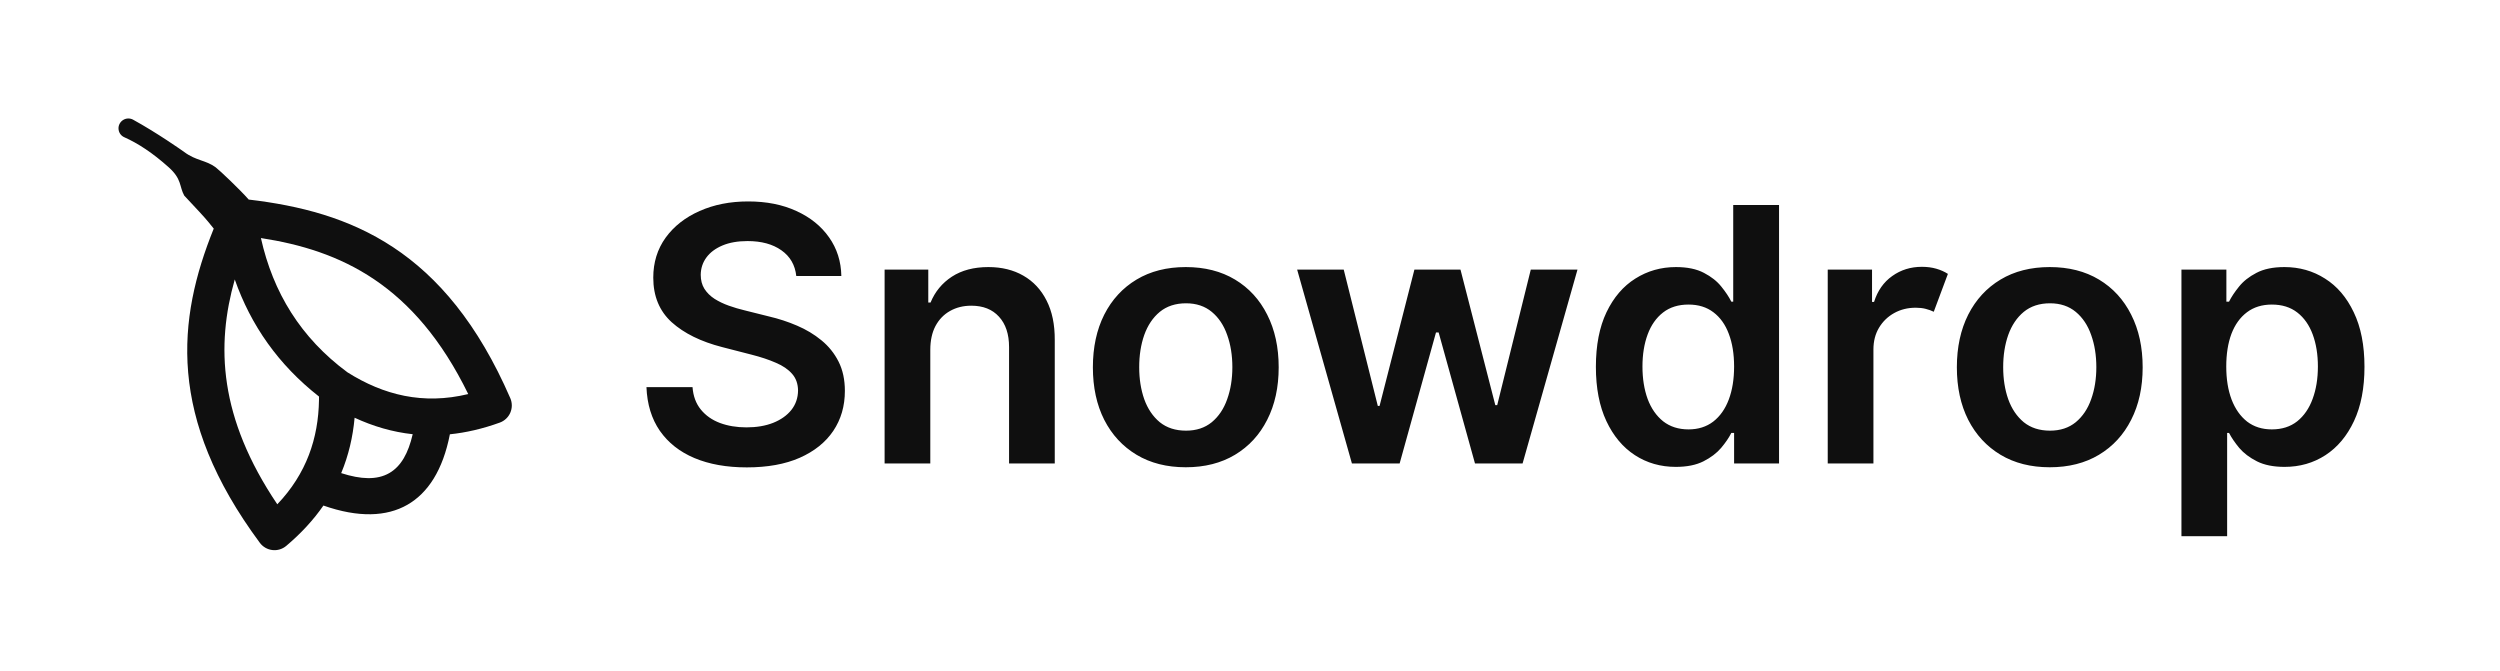
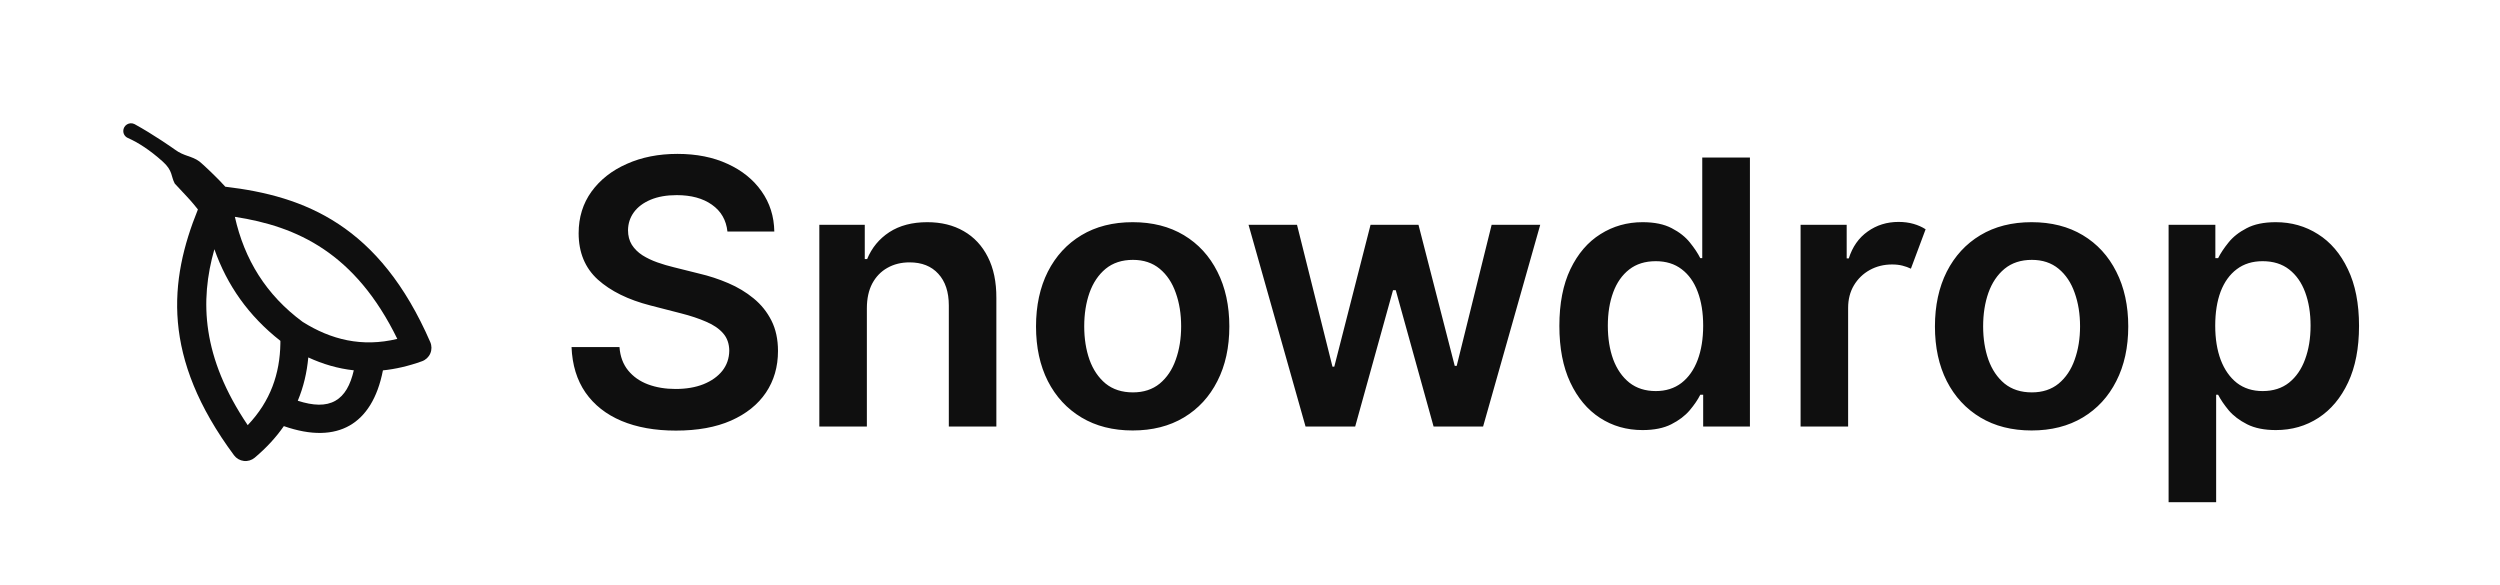
- <svg xmlns="http://www.w3.org/2000/svg" width="1055" height="283" viewBox="0 0 1055 283" fill="none">
-   <path fill-rule="evenodd" clip-rule="evenodd" d="M90.199 96.473C88.911 94.856 87.134 92.603 84.132 89.385C79.308 84.213 77.796 82.632 77.742 82.534C75.611 78.638 76.8 75.625 71.228 70.625C64.409 64.507 58.166 60.452 52.498 57.936C50.99 57.297 50.01 55.818 50.01 54.179L50 54.176C49.999 52.718 50.76 51.365 52.006 50.607C53.252 49.85 54.803 49.797 56.097 50.469C66.205 56.016 76.931 63.541 77.742 64.145C82.806 67.917 86.86 67.518 91.031 70.625C92.696 71.865 101.378 80.124 104.951 84.214C147.877 89.273 187.959 104.986 215.346 168.029C216.194 169.98 216.197 172.194 215.355 174.147C214.512 176.1 212.9 177.618 210.9 178.341C203.617 180.973 196.609 182.579 189.847 183.27C186.919 198.335 180.586 208.049 171.925 213.01C163.127 218.05 151.278 218.537 136.481 213.339C132.348 219.306 127.167 224.992 120.798 230.361C119.172 231.732 117.052 232.369 114.939 232.122C112.827 231.875 110.911 230.765 109.645 229.056C70.429 176.095 74.725 134.782 90.199 96.473ZM134.625 167.348C117.5 153.921 105.879 137.316 99.073 117.932C91.143 145.832 92.331 176.172 117.019 212.814C129.352 199.871 134.357 184.962 134.615 168.783C134.615 168.778 134.615 168.772 134.615 168.767C134.623 168.295 134.626 167.822 134.625 167.348ZM143.984 199.655C152.318 202.339 159.064 202.626 164.268 199.645C169.239 196.797 172.315 191.23 174.159 183.239C165.616 182.311 157.469 179.905 149.647 176.288C148.913 184.386 147.099 192.195 143.984 199.655ZM110.105 100.457C115.218 123.405 126.902 142.56 146.623 157.119C161.86 166.714 178.548 170.909 197.593 166.295C174.963 119.957 143.763 105.636 110.105 100.457Z" fill="#0F0F0F" />
-   <path d="M336.031 116.486C335.533 111.834 333.438 108.211 329.745 105.619C326.087 103.027 321.329 101.731 315.469 101.731C311.35 101.731 307.817 102.352 304.869 103.595C301.922 104.838 299.667 106.525 298.104 108.655C296.542 110.786 295.743 113.219 295.707 115.953C295.707 118.226 296.222 120.197 297.252 121.866C298.317 123.535 299.756 124.955 301.567 126.127C303.378 127.263 305.384 128.222 307.586 129.003C309.788 129.785 312.007 130.442 314.244 130.974L324.472 133.531C328.591 134.49 332.55 135.786 336.35 137.42C340.185 139.053 343.612 141.113 346.631 143.599C349.685 146.084 352.099 149.085 353.875 152.601C355.651 156.116 356.538 160.236 356.538 164.959C356.538 171.351 354.905 176.979 351.638 181.844C348.371 186.674 343.648 190.456 337.469 193.19C331.325 195.889 323.886 197.238 315.15 197.238C306.663 197.238 299.294 195.925 293.044 193.297C286.83 190.669 281.964 186.834 278.449 181.791C274.969 176.748 273.087 170.605 272.803 163.361H292.245C292.529 167.16 293.701 170.321 295.761 172.842C297.82 175.363 300.501 177.246 303.804 178.488C307.142 179.731 310.871 180.353 314.99 180.353C319.287 180.353 323.051 179.714 326.283 178.435C329.55 177.121 332.107 175.31 333.953 173.002C335.8 170.658 336.741 167.924 336.776 164.799C336.741 161.958 335.906 159.614 334.273 157.768C332.639 155.885 330.349 154.323 327.401 153.08C324.489 151.802 321.08 150.665 317.174 149.671L304.763 146.475C295.778 144.167 288.676 140.669 283.456 135.981C278.271 131.258 275.679 124.991 275.679 117.178C275.679 110.751 277.419 105.122 280.899 100.292C284.415 95.463 289.191 91.716 295.228 89.053C301.265 86.354 308.101 85.005 315.736 85.005C323.477 85.005 330.26 86.354 336.084 89.053C341.943 91.716 346.542 95.427 349.88 100.186C353.218 104.909 354.94 110.342 355.047 116.486H336.031ZM392.587 147.647V195.587H373.304V113.769H391.735V127.672H392.693C394.575 123.091 397.576 119.451 401.695 116.752C405.85 114.053 410.982 112.704 417.09 112.704C422.736 112.704 427.654 113.911 431.845 116.326C436.07 118.741 439.338 122.238 441.646 126.819C443.99 131.4 445.144 136.958 445.108 143.492V195.587H425.825V146.475C425.825 141.006 424.405 136.727 421.564 133.638C418.759 130.548 414.87 129.003 409.899 129.003C406.525 129.003 403.524 129.749 400.896 131.241C398.304 132.697 396.262 134.809 394.771 137.579C393.315 140.349 392.587 143.705 392.587 147.647ZM500.399 197.185C492.409 197.185 485.485 195.427 479.625 191.912C473.766 188.396 469.22 183.478 465.989 177.157C462.793 170.836 461.195 163.449 461.195 154.998C461.195 146.546 462.793 139.142 465.989 132.785C469.22 126.429 473.766 121.493 479.625 117.977C485.485 114.461 492.409 112.704 500.399 112.704C508.389 112.704 515.314 114.461 521.173 117.977C527.033 121.493 531.561 126.429 534.757 132.785C537.988 139.142 539.604 146.546 539.604 154.998C539.604 163.449 537.988 170.836 534.757 177.157C531.561 183.478 527.033 188.396 521.173 191.912C515.314 195.427 508.389 197.185 500.399 197.185ZM500.506 181.738C504.838 181.738 508.46 180.548 511.372 178.169C514.284 175.754 516.45 172.523 517.871 168.474C519.327 164.426 520.055 159.916 520.055 154.944C520.055 149.937 519.327 145.41 517.871 141.361C516.45 137.278 514.284 134.028 511.372 131.613C508.46 129.199 504.838 127.991 500.506 127.991C496.067 127.991 492.374 129.199 489.426 131.613C486.514 134.028 484.33 137.278 482.874 141.361C481.454 145.41 480.744 149.937 480.744 154.944C480.744 159.916 481.454 164.426 482.874 168.474C484.33 172.523 486.514 175.754 489.426 178.169C492.374 180.548 496.067 181.738 500.506 181.738ZM570.512 195.587L547.394 113.769H567.05L581.432 171.297H582.178L596.879 113.769H616.322L631.023 170.978H631.822L645.991 113.769H665.7L642.529 195.587H622.447L607.107 140.296H605.988L590.647 195.587H570.512ZM707.182 197.025C700.754 197.025 695.002 195.374 689.923 192.072C684.845 188.769 680.833 183.975 677.885 177.689C674.938 171.404 673.464 163.769 673.464 154.785C673.464 145.694 674.955 138.023 677.938 131.773C680.957 125.488 685.023 120.747 690.137 117.551C695.25 114.319 700.95 112.704 707.235 112.704C712.029 112.704 715.971 113.52 719.061 115.154C722.15 116.752 724.6 118.687 726.411 120.96C728.222 123.197 729.625 125.31 730.619 127.299H731.419V86.496H750.754V195.587H731.791V182.697H730.619C729.625 184.685 728.187 186.798 726.305 189.035C724.423 191.237 721.937 193.119 718.847 194.682C715.758 196.244 711.869 197.025 707.182 197.025ZM712.562 181.205C716.646 181.205 720.126 180.104 723.002 177.903C725.879 175.665 728.063 172.558 729.554 168.581C731.046 164.604 731.791 159.969 731.791 154.678C731.791 149.387 731.046 144.788 729.554 140.882C728.098 136.976 725.932 133.939 723.056 131.773C720.215 129.607 716.717 128.524 712.562 128.524C708.265 128.524 704.678 129.643 701.802 131.88C698.926 134.117 696.759 137.207 695.303 141.148C693.847 145.09 693.119 149.6 693.119 154.678C693.119 159.792 693.847 164.355 695.303 168.368C696.795 172.345 698.979 175.488 701.855 177.796C704.767 180.069 708.336 181.205 712.562 181.205ZM771.302 195.587V113.769H789.999V127.405H790.851C792.343 122.682 794.9 119.042 798.522 116.486C802.144 113.893 806.316 112.597 811.039 112.597C813.241 112.597 815.265 112.863 817.112 113.396C818.958 113.929 820.592 114.657 822.012 115.58L816.047 131.56C815.017 131.063 813.88 130.655 812.637 130.335C811.395 130.015 809.992 129.856 808.429 129.856C805.091 129.856 802.073 130.601 799.374 132.093C796.675 133.584 794.527 135.662 792.929 138.325C791.366 140.953 790.585 144.007 790.585 147.487V195.587H771.302ZM864.999 197.185C857.009 197.185 850.084 195.427 844.225 191.912C838.365 188.396 833.82 183.478 830.588 177.157C827.392 170.836 825.794 163.449 825.794 154.998C825.794 146.546 827.392 139.142 830.588 132.785C833.82 126.429 838.365 121.493 844.225 117.977C850.084 114.461 857.009 112.704 864.999 112.704C872.989 112.704 879.914 114.461 885.773 117.977C891.632 121.493 896.16 126.429 899.356 132.785C902.588 139.142 904.203 146.546 904.203 154.998C904.203 163.449 902.588 170.836 899.356 177.157C896.16 183.478 891.632 188.396 885.773 191.912C879.914 195.427 872.989 197.185 864.999 197.185ZM865.105 181.738C869.438 181.738 873.06 180.548 875.972 178.169C878.884 175.754 881.05 172.523 882.471 168.474C883.926 164.426 884.654 159.916 884.654 154.944C884.654 149.937 883.926 145.41 882.471 141.361C881.05 137.278 878.884 134.028 875.972 131.613C873.06 129.199 869.438 127.991 865.105 127.991C860.667 127.991 856.973 129.199 854.026 131.613C851.114 134.028 848.93 137.278 847.474 141.361C846.054 145.41 845.343 149.937 845.343 154.944C845.343 159.916 846.054 164.426 847.474 168.474C848.93 172.523 851.114 175.754 854.026 178.169C856.973 180.548 860.667 181.738 865.105 181.738ZM920.57 226.269V113.769H939.533V127.299H940.651C941.646 125.31 943.048 123.197 944.86 120.96C946.671 118.687 949.121 116.752 952.21 115.154C955.3 113.52 959.242 112.704 964.036 112.704C970.357 112.704 976.056 114.319 981.134 117.551C986.248 120.747 990.296 125.488 993.279 131.773C996.298 138.023 997.807 145.694 997.807 154.785C997.807 163.769 996.333 171.404 993.386 177.689C990.438 183.975 986.426 188.769 981.347 192.072C976.269 195.374 970.517 197.025 964.089 197.025C959.401 197.025 955.513 196.244 952.423 194.682C949.334 193.119 946.848 191.237 944.966 189.035C943.119 186.798 941.681 184.685 940.651 182.697H939.852V226.269H920.57ZM939.48 154.678C939.48 159.969 940.225 164.604 941.717 168.581C943.244 172.558 945.428 175.665 948.269 177.903C951.145 180.104 954.625 181.205 958.709 181.205C962.97 181.205 966.539 180.069 969.416 177.796C972.292 175.488 974.458 172.345 975.914 168.368C977.406 164.355 978.151 159.792 978.151 154.678C978.151 149.6 977.423 145.09 975.968 141.148C974.512 137.207 972.345 134.117 969.469 131.88C966.593 129.643 963.006 128.524 958.709 128.524C954.59 128.524 951.092 129.607 948.215 131.773C945.339 133.939 943.155 136.976 941.664 140.882C940.208 144.788 939.48 149.387 939.48 154.678Z" fill="#0F0F0F" />
+ <svg xmlns="http://www.w3.org/2000/svg" width="1014" height="237" viewBox="0 0 1014 237" fill="none">
+   <path fill-rule="evenodd" clip-rule="evenodd" d="M80.273 84.949C79.303 83.733 77.965 82.039 75.704 79.619C72.071 75.729 70.933 74.54 70.892 74.467C69.287 71.537 70.183 69.271 65.987 65.511C60.851 60.91 56.15 57.86 51.881 55.968C50.746 55.488 50.008 54.376 50.008 53.143L50 53.141C49.999 52.044 50.572 51.027 51.511 50.457C52.449 49.887 53.617 49.847 54.592 50.353C62.204 54.524 70.281 60.183 70.892 60.638C74.706 63.474 77.759 63.174 80.9 65.511C82.154 66.443 88.692 72.654 91.383 75.73C123.71 79.535 153.895 91.351 174.519 138.761C175.158 140.228 175.16 141.893 174.526 143.362C173.891 144.831 172.677 145.972 171.171 146.516C165.686 148.495 160.409 149.703 155.316 150.223C153.111 161.552 148.342 168.857 141.82 172.588C135.194 176.378 126.271 176.744 115.127 172.835C112.015 177.323 108.113 181.599 103.317 185.636C102.092 186.667 100.496 187.147 98.904 186.961C97.314 186.775 95.871 185.94 94.918 184.655C65.385 144.827 68.62 113.759 80.273 84.949ZM113.73 138.249C100.833 128.152 92.082 115.664 86.956 101.087C80.984 122.068 81.879 144.885 100.471 172.441C109.759 162.707 113.528 151.495 113.722 139.328C113.722 139.324 113.722 139.32 113.722 139.316C113.728 138.961 113.73 138.605 113.73 138.249ZM120.778 162.545C127.054 164.563 132.134 164.779 136.053 162.537C139.797 160.395 142.113 156.209 143.502 150.199C137.069 149.502 130.933 147.692 125.043 144.972C124.49 151.062 123.124 156.935 120.778 162.545ZM95.264 87.945C99.115 105.203 107.914 119.608 122.765 130.557C134.24 137.772 146.807 140.927 161.15 137.457C144.108 102.61 120.611 91.84 95.264 87.945Z" fill="#0F0F0F" />
+   <path d="M295.046 93.898C294.549 89.246 292.454 85.624 288.761 83.032C285.103 80.44 280.344 79.144 274.485 79.144C270.366 79.144 266.832 79.765 263.885 81.008C260.938 82.251 258.683 83.938 257.12 86.068C255.558 88.199 254.759 90.631 254.723 93.366C254.723 95.638 255.238 97.609 256.268 99.278C257.333 100.947 258.771 102.368 260.582 103.54C262.393 104.676 264.4 105.635 266.602 106.416C268.803 107.197 271.023 107.854 273.26 108.387L283.487 110.944C287.607 111.903 291.566 113.199 295.366 114.832C299.201 116.466 302.628 118.526 305.646 121.011C308.7 123.497 311.115 126.498 312.891 130.013C314.666 133.529 315.554 137.648 315.554 142.371C315.554 148.763 313.92 154.392 310.653 159.257C307.386 164.087 302.663 167.869 296.484 170.603C290.341 173.302 282.901 174.651 274.165 174.651C265.678 174.651 258.31 173.337 252.06 170.71C245.845 168.082 240.98 164.246 237.464 159.204C233.984 154.161 232.102 148.018 231.818 140.773H251.261C251.545 144.573 252.717 147.734 254.776 150.255C256.836 152.776 259.517 154.658 262.82 155.901C266.158 157.144 269.886 157.766 274.006 157.766C278.303 157.766 282.067 157.126 285.298 155.848C288.565 154.534 291.122 152.723 292.969 150.415C294.815 148.071 295.756 145.337 295.792 142.212C295.756 139.371 294.922 137.027 293.288 135.18C291.655 133.298 289.364 131.736 286.417 130.493C283.505 129.214 280.096 128.078 276.19 127.084L263.778 123.888C254.794 121.58 247.692 118.082 242.472 113.394C237.287 108.671 234.695 102.403 234.695 94.591C234.695 88.163 236.435 82.535 239.915 77.705C243.43 72.876 248.207 69.129 254.244 66.466C260.281 63.767 267.116 62.418 274.751 62.418C282.493 62.418 289.276 63.767 295.099 66.466C300.959 69.129 305.558 72.84 308.896 77.599C312.234 82.322 313.956 87.755 314.062 93.898H295.046ZM351.602 125.06V173H332.32V91.182H350.75V105.085H351.709C353.591 100.504 356.592 96.864 360.711 94.165C364.866 91.466 369.997 90.117 376.105 90.117C381.752 90.117 386.67 91.324 390.86 93.739C395.086 96.153 398.353 99.651 400.661 104.232C403.005 108.813 404.159 114.371 404.124 120.905V173H384.841V123.888C384.841 118.419 383.421 114.14 380.58 111.05C377.774 107.961 373.886 106.416 368.914 106.416C365.541 106.416 362.54 107.162 359.912 108.653C357.32 110.109 355.278 112.222 353.786 114.992C352.33 117.762 351.602 121.118 351.602 125.06ZM459.415 174.598C451.425 174.598 444.5 172.84 438.641 169.325C432.781 165.809 428.236 160.891 425.004 154.57C421.808 148.249 420.21 140.862 420.21 132.411C420.21 123.959 421.808 116.555 425.004 110.198C428.236 103.842 432.781 98.906 438.641 95.39C444.5 91.874 451.425 90.117 459.415 90.117C467.405 90.117 474.33 91.874 480.189 95.39C486.048 98.906 490.576 103.842 493.772 110.198C497.004 116.555 498.619 123.959 498.619 132.411C498.619 140.862 497.004 148.249 493.772 154.57C490.576 160.891 486.048 165.809 480.189 169.325C474.33 172.84 467.405 174.598 459.415 174.598ZM459.521 159.151C463.854 159.151 467.476 157.961 470.388 155.582C473.3 153.167 475.466 149.935 476.887 145.887C478.343 141.839 479.07 137.329 479.07 132.357C479.07 127.35 478.343 122.822 476.887 118.774C475.466 114.69 473.3 111.441 470.388 109.026C467.476 106.612 463.854 105.404 459.521 105.404C455.083 105.404 451.389 106.612 448.442 109.026C445.53 111.441 443.346 114.69 441.89 118.774C440.47 122.822 439.759 127.35 439.759 132.357C439.759 137.329 440.47 141.839 441.89 145.887C443.346 149.935 445.53 153.167 448.442 155.582C451.389 157.961 455.083 159.151 459.521 159.151ZM529.528 173L506.41 91.182H526.065L540.447 148.71H541.193L555.895 91.182H575.337L590.039 148.391H590.838L605.007 91.182H624.716L601.545 173H581.463L566.122 117.709H565.004L549.663 173H529.528ZM666.198 174.438C659.77 174.438 654.017 172.787 648.939 169.484C643.861 166.182 639.848 161.388 636.901 155.102C633.953 148.817 632.48 141.182 632.48 132.197C632.48 123.107 633.971 115.436 636.954 109.186C639.972 102.901 644.039 98.16 649.152 94.964C654.266 91.732 659.965 90.117 666.251 90.117C671.045 90.117 674.987 90.933 678.076 92.567C681.166 94.165 683.616 96.1 685.427 98.373C687.238 100.61 688.641 102.723 689.635 104.712H690.434V63.909H709.77V173H690.807V160.109H689.635C688.641 162.098 687.203 164.211 685.32 166.448C683.438 168.65 680.953 170.532 677.863 172.094C674.774 173.657 670.885 174.438 666.198 174.438ZM671.578 158.618C675.661 158.618 679.142 157.517 682.018 155.315C684.894 153.078 687.078 149.971 688.57 145.994C690.061 142.016 690.807 137.382 690.807 132.091C690.807 126.8 690.061 122.201 688.57 118.295C687.114 114.388 684.948 111.352 682.071 109.186C679.23 107.02 675.732 105.937 671.578 105.937C667.281 105.937 663.694 107.055 660.818 109.293C657.941 111.53 655.775 114.619 654.319 118.561C652.863 122.503 652.135 127.013 652.135 132.091C652.135 137.205 652.863 141.768 654.319 145.781C655.811 149.758 657.994 152.901 660.871 155.209C663.783 157.482 667.352 158.618 671.578 158.618ZM730.318 173V91.182H749.015V104.818H749.867C751.358 100.095 753.915 96.455 757.537 93.898C761.159 91.306 765.332 90.01 770.055 90.01C772.257 90.01 774.281 90.276 776.127 90.809C777.974 91.342 779.608 92.07 781.028 92.993L775.062 108.973C774.032 108.476 772.896 108.067 771.653 107.748C770.41 107.428 769.007 107.268 767.445 107.268C764.107 107.268 761.088 108.014 758.39 109.506C755.691 110.997 753.542 113.075 751.944 115.738C750.382 118.366 749.6 121.42 749.6 124.9V173H730.318ZM824.015 174.598C816.025 174.598 809.1 172.84 803.24 169.325C797.381 165.809 792.836 160.891 789.604 154.57C786.408 148.249 784.81 140.862 784.81 132.411C784.81 123.959 786.408 116.555 789.604 110.198C792.836 103.842 797.381 98.906 803.24 95.39C809.1 91.874 816.025 90.117 824.015 90.117C832.005 90.117 838.929 91.874 844.789 95.39C850.648 98.906 855.176 103.842 858.372 110.198C861.603 116.555 863.219 123.959 863.219 132.411C863.219 140.862 861.603 148.249 858.372 154.57C855.176 160.891 850.648 165.809 844.789 169.325C838.929 172.84 832.005 174.598 824.015 174.598ZM824.121 159.151C828.453 159.151 832.076 157.961 834.988 155.582C837.9 153.167 840.066 149.935 841.486 145.887C842.942 141.839 843.67 137.329 843.67 132.357C843.67 127.35 842.942 122.822 841.486 118.774C840.066 114.69 837.9 111.441 834.988 109.026C832.076 106.612 828.453 105.404 824.121 105.404C819.682 105.404 815.989 106.612 813.042 109.026C810.13 111.441 807.946 114.69 806.49 118.774C805.069 122.822 804.359 127.35 804.359 132.357C804.359 137.329 805.069 141.839 806.49 145.887C807.946 149.935 810.13 153.167 813.042 155.582C815.989 157.961 819.682 159.151 824.121 159.151ZM879.585 203.682V91.182H898.548V104.712H899.667C900.661 102.723 902.064 100.61 903.875 98.373C905.686 96.1 908.137 94.165 911.226 92.567C914.316 90.933 918.257 90.117 923.051 90.117C929.372 90.117 935.072 91.732 940.15 94.964C945.264 98.16 949.312 102.901 952.295 109.186C955.313 115.436 956.823 123.107 956.823 132.197C956.823 141.182 955.349 148.817 952.401 155.102C949.454 161.388 945.441 166.182 940.363 169.484C935.285 172.787 929.532 174.438 923.105 174.438C918.417 174.438 914.529 173.657 911.439 172.094C908.35 170.532 905.864 168.65 903.982 166.448C902.135 164.211 900.697 162.098 899.667 160.109H898.868V203.682H879.585ZM898.495 132.091C898.495 137.382 899.241 142.016 900.732 145.994C902.259 149.971 904.443 153.078 907.284 155.315C910.161 157.517 913.641 158.618 917.725 158.618C921.986 158.618 925.555 157.482 928.431 155.209C931.308 152.901 933.474 149.758 934.93 145.781C936.421 141.768 937.167 137.205 937.167 132.091C937.167 127.013 936.439 122.503 934.983 118.561C933.527 114.619 931.361 111.53 928.485 109.293C925.608 107.055 922.021 105.937 917.725 105.937C913.605 105.937 910.107 107.02 907.231 109.186C904.355 111.352 902.171 114.388 900.679 118.295C899.223 122.201 898.495 126.8 898.495 132.091Z" fill="#0F0F0F" />
</svg>
